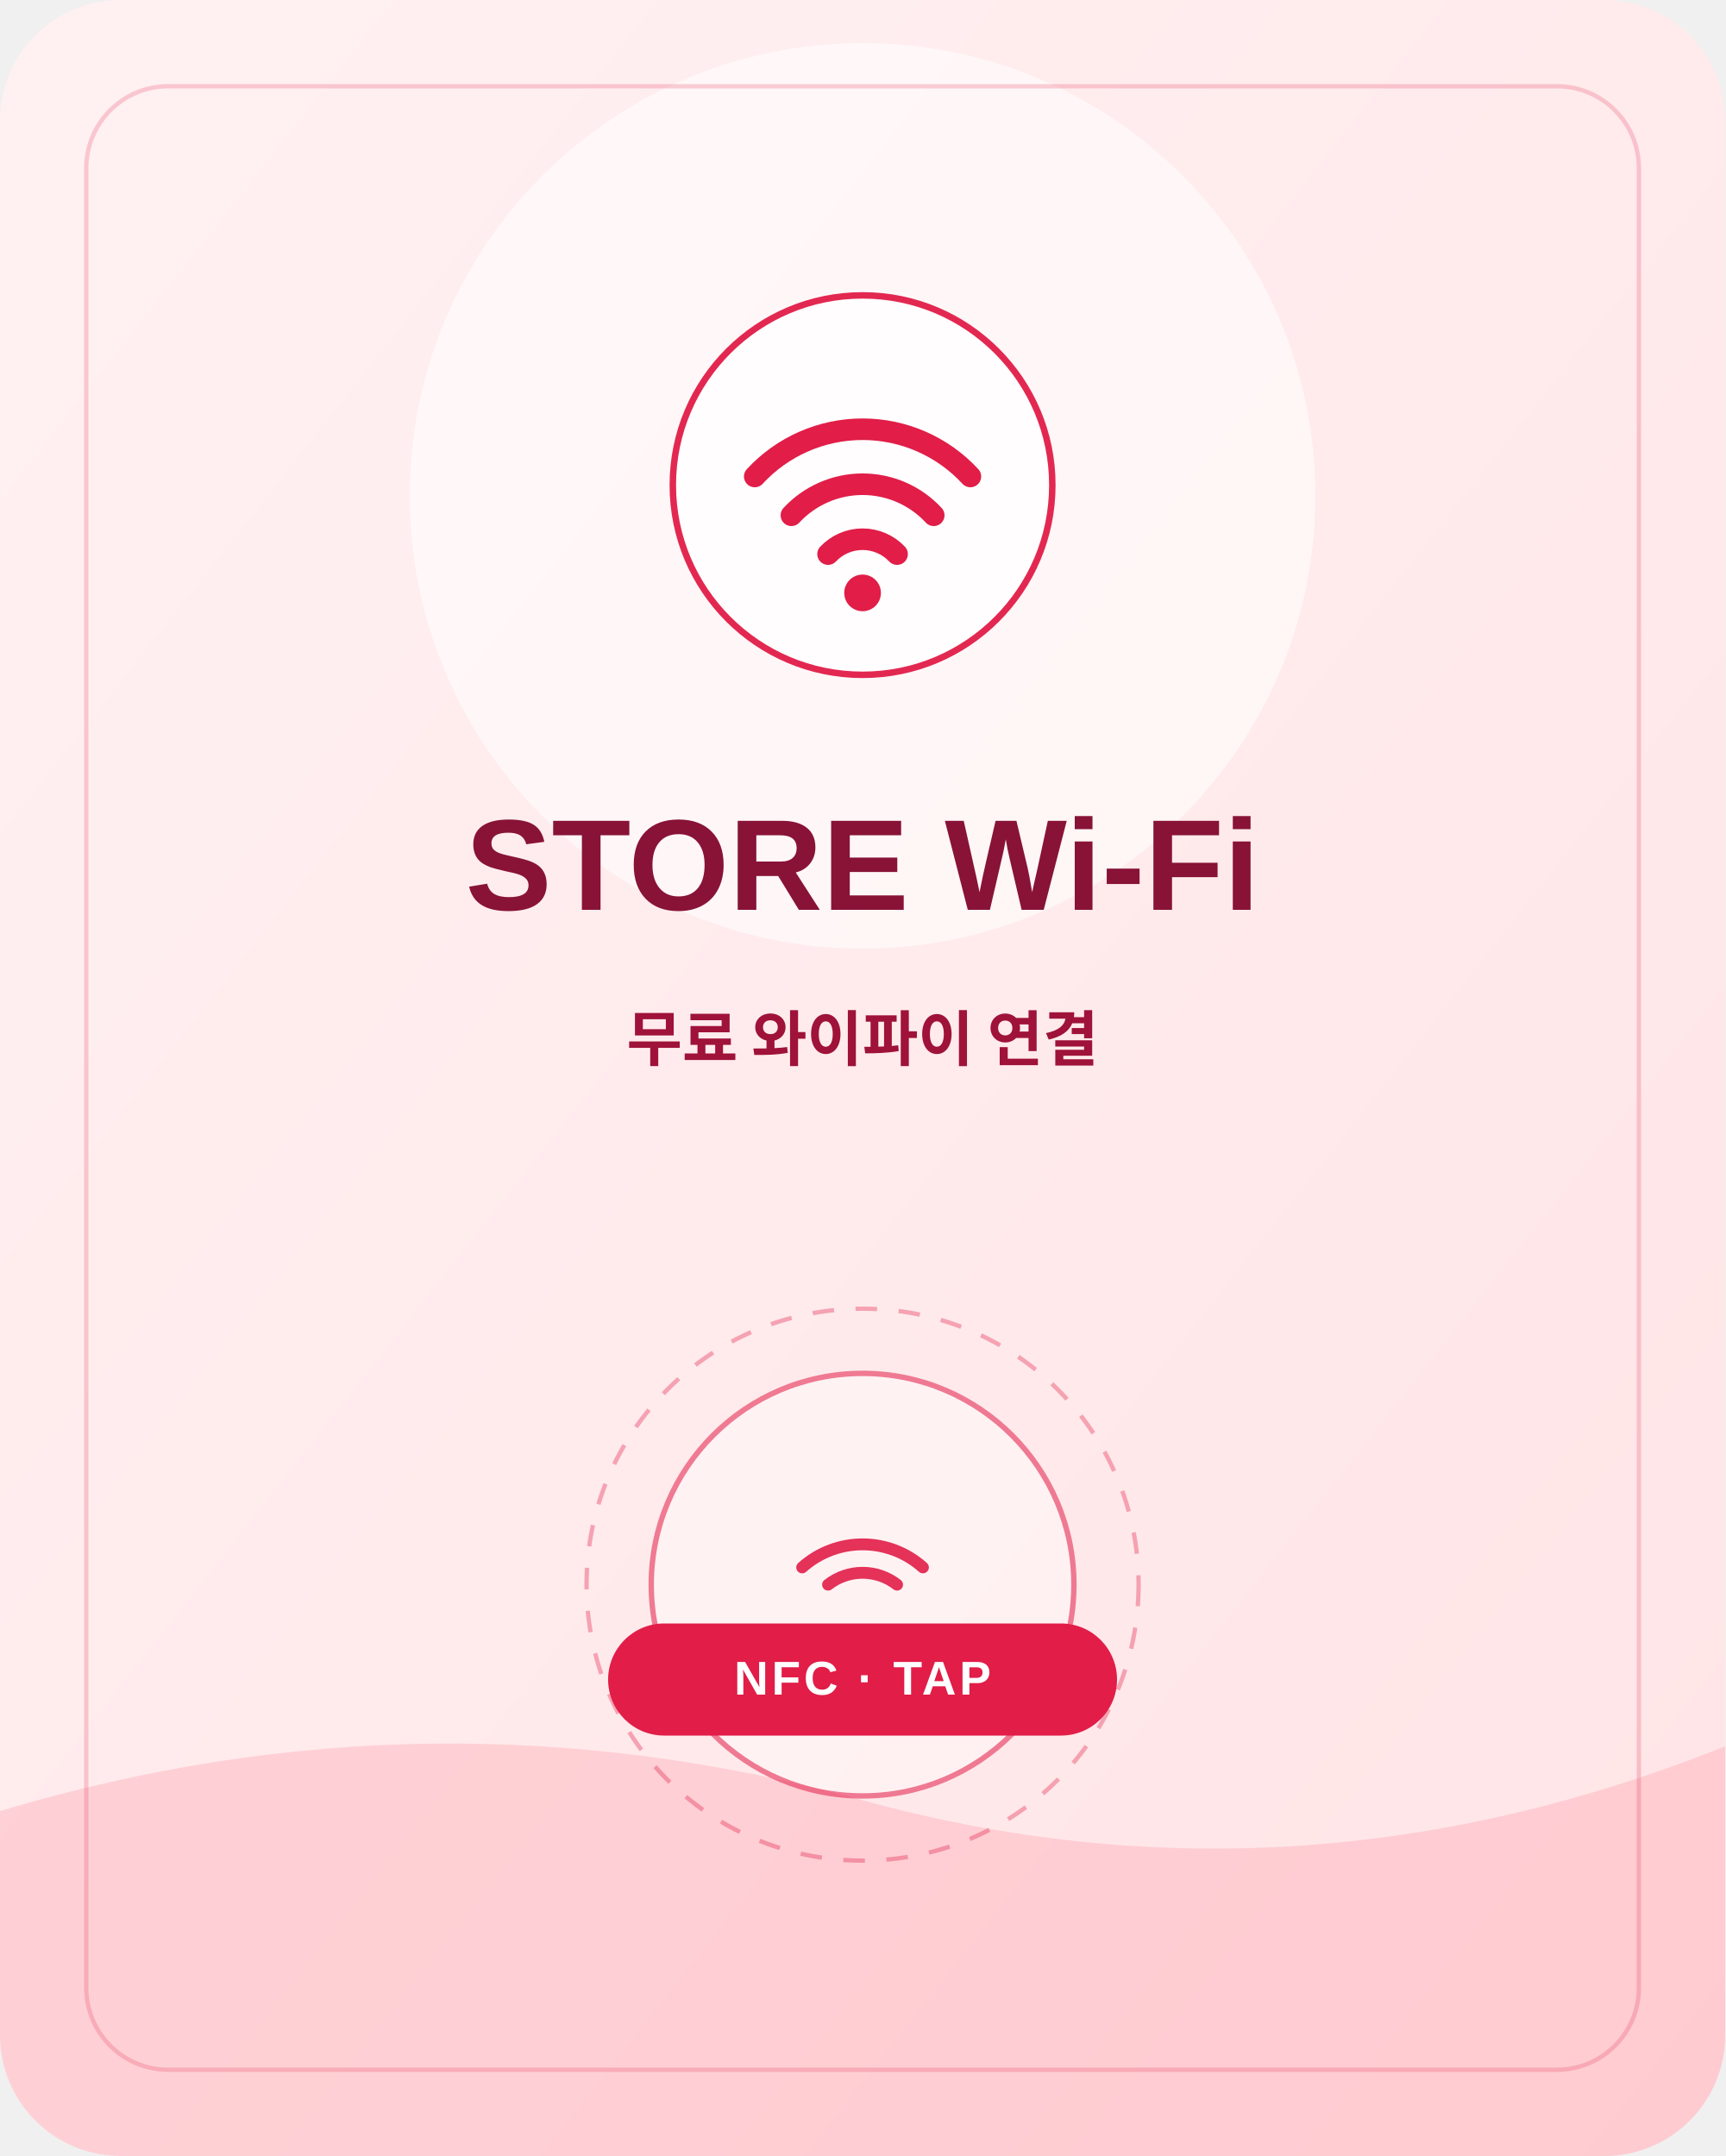
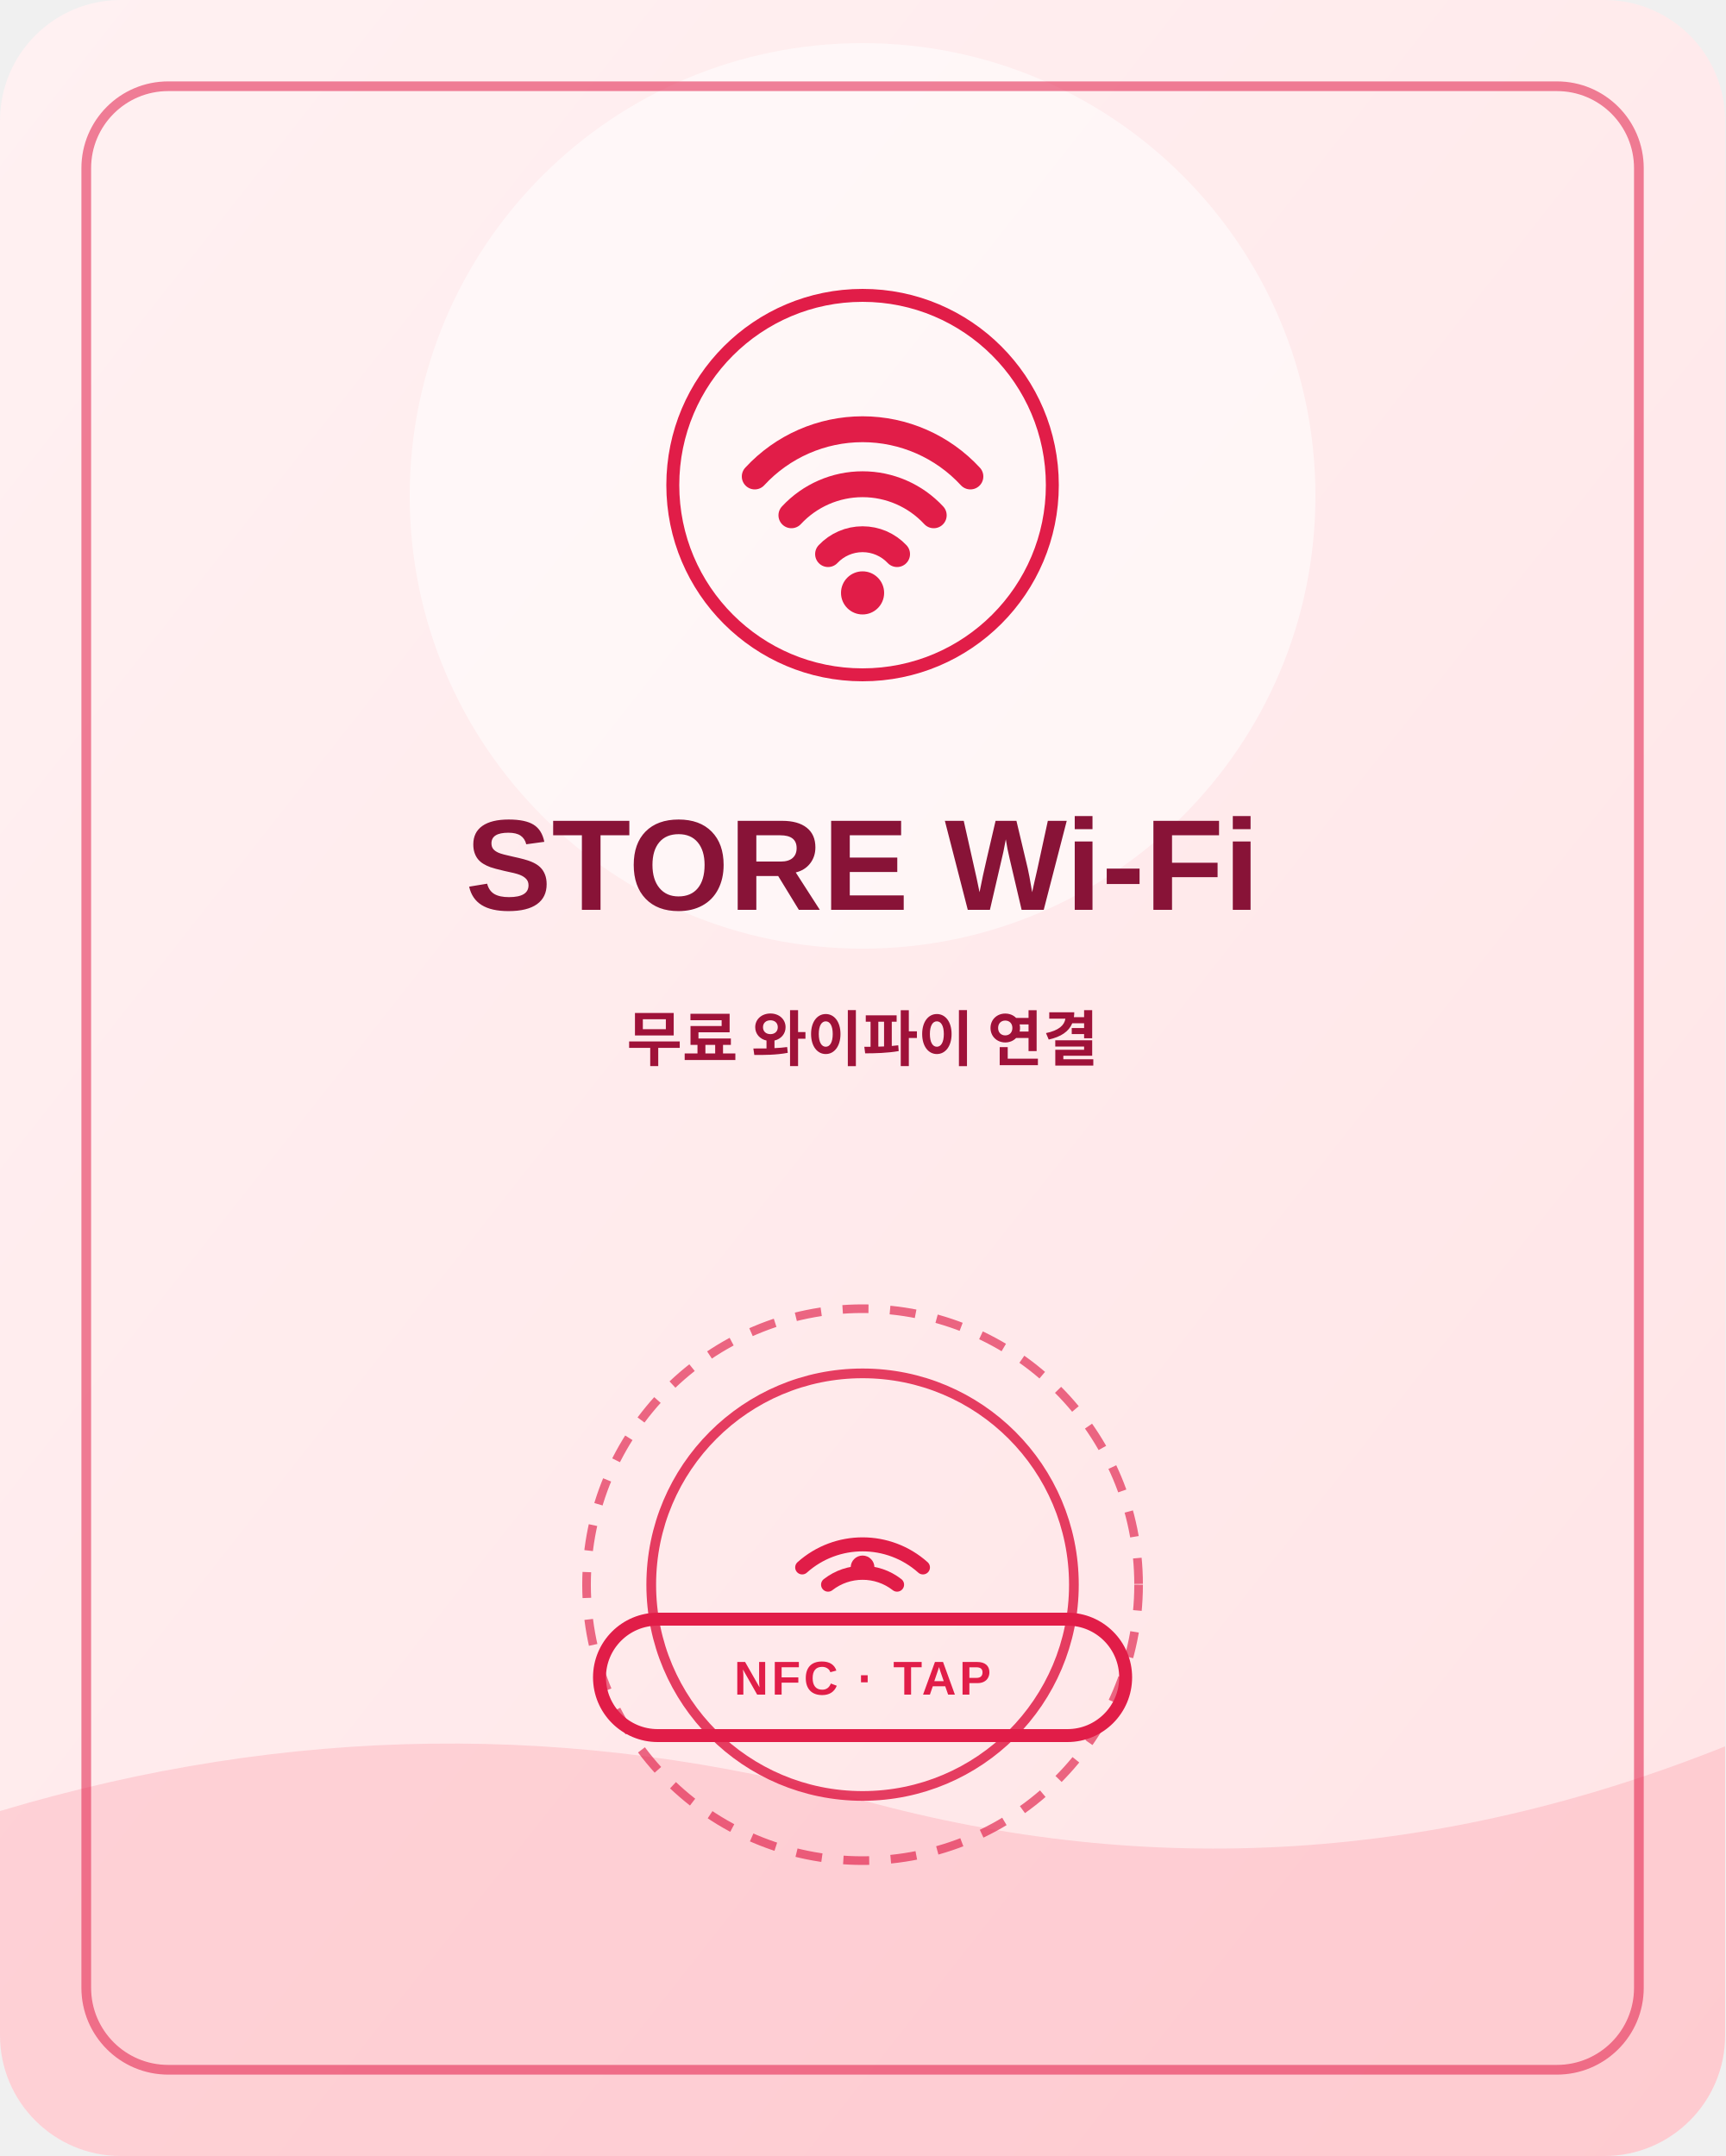
<svg xmlns="http://www.w3.org/2000/svg" width="240" height="300" viewBox="0 0 800 1000">
  <defs>
    <linearGradient id="bg-10" x1="0%" y1="0%" x2="100%" y2="100%">
      <stop offset="0%" stop-color="#FFF1F2" />
      <stop offset="100%" stop-color="#FFE4E6" />
    </linearGradient>
    <linearGradient id="acc-10" x1="0%" y1="0%" x2="100%" y2="100%">
      <stop offset="0%" stop-color="#E11D48" />
      <stop offset="100%" stop-color="#FB7185" />
    </linearGradient>
    <radialGradient id="glow-10" cx="50%" cy="50%" r="50%">
      <stop offset="0%" stop-color="#FB7185" stop-opacity="0.28" />
      <stop offset="100%" stop-color="#FB7185" stop-opacity="0" />
    </radialGradient>
    <clipPath id="clip-10">
      <rect width="800" height="1000" rx="56" />
    </clipPath>
  </defs>
  <g clip-path="url(#clip-10)">
    <rect width="800" height="1000" rx="56" fill="url(#bg-10)" />
    <circle cx="400" cy="230" r="210" fill="#FFFFFF" opacity="0.55" />
    <path d="M 0 840 Q 200 780 400 835 T 800 810 V 1000 H 0 Z" fill="#FB7185" opacity="0.22" />
-     <rect x="40" y="40" width="720" height="920" rx="38" fill="none" stroke="#E11D48" stroke-width="2" opacity="0.2" />
-     <circle cx="400" cy="225" r="88" fill="rgba(255,255,255,0.85)" stroke="#E11D48" stroke-width="3" opacity="0.95" />
-     <g fill="none" stroke="#E11D48" stroke-width="10" stroke-linecap="round">
+     <rect x="40" y="40" width="720" height="920" rx="38" fill="none" stroke="#E11D48" stroke-width="4.5" opacity="0.55" />
+     <circle cx="400" cy="225" r="88" fill="none" stroke="#E11D48" stroke-width="6" />
+     <g fill="none" stroke="#E11D48" stroke-width="12" stroke-linecap="round">
      <path d="M 350 221 A 68 68 0 0 1 450 221" />
      <path d="M 367 239 A 45 45 0 0 1 433 239" />
      <path d="M 384 257 A 22 22 0 0 1 416 257" />
    </g>
-     <circle cx="400" cy="275" r="8.5" fill="#E11D48" />
-     <circle cx="400" cy="735" r="128" fill="none" stroke="#E11D48" stroke-width="2" stroke-dasharray="10 10" opacity="0.35" />
-     <circle cx="400" cy="735" r="98" fill="rgba(255,255,255,0.72)" stroke="#E11D48" stroke-width="2.5" opacity="0.55" />
-     <g fill="none" stroke="#E11D48" stroke-width="5.5" stroke-linecap="round" opacity="0.9">
+     <circle cx="400" cy="275" r="10" fill="#E11D48" />
+     <circle cx="400" cy="735" r="128" fill="none" stroke="#E11D48" stroke-width="4" stroke-dasharray="12 10" opacity="0.65" />
+     <circle cx="400" cy="735" r="98" fill="none" stroke="#E11D48" stroke-width="4.5" opacity="0.85" />
+     <g fill="none" stroke="#E11D48" stroke-width="6.5" stroke-linecap="round">
      <path d="M 382 701 A 26 26 0 0 1 382 733" transform="rotate(-90 400 717)" />
      <path d="M 390 689 A 42 42 0 0 1 390 745" transform="rotate(-90 400 717)" />
    </g>
-     <rect x="282" y="753" width="236" height="52" rx="26" fill="#E11D48" />
-     <text x="400" y="786" text-anchor="middle" font-family="Outfit, Arial, sans-serif" font-size="22" font-weight="800" letter-spacing="1.5" fill="#FFFFFF">NFC · TAP</text>
+     <circle cx="400" cy="727" r="5.5" fill="#E11D48" />
+     <rect x="278" y="751" width="244" height="54" rx="27" fill="none" stroke="#E11D48" stroke-width="6" />
+     <text x="400" y="786" text-anchor="middle" font-family="Outfit, Arial, sans-serif" font-size="22" font-weight="900" letter-spacing="1.5" fill="#E11D48">NFC · TAP</text>
    <text x="400" y="422" text-anchor="middle" font-family="Outfit, 'Noto Sans KR', Arial, sans-serif" font-size="60" font-weight="900" fill="#881337">STORE Wi-Fi</text>
    <text x="400" y="492" text-anchor="middle" font-family="'Noto Sans KR', Arial, sans-serif" font-size="28" font-weight="700" fill="#9F1239">무료 와이파이 연결</text>
  </g>
</svg>
